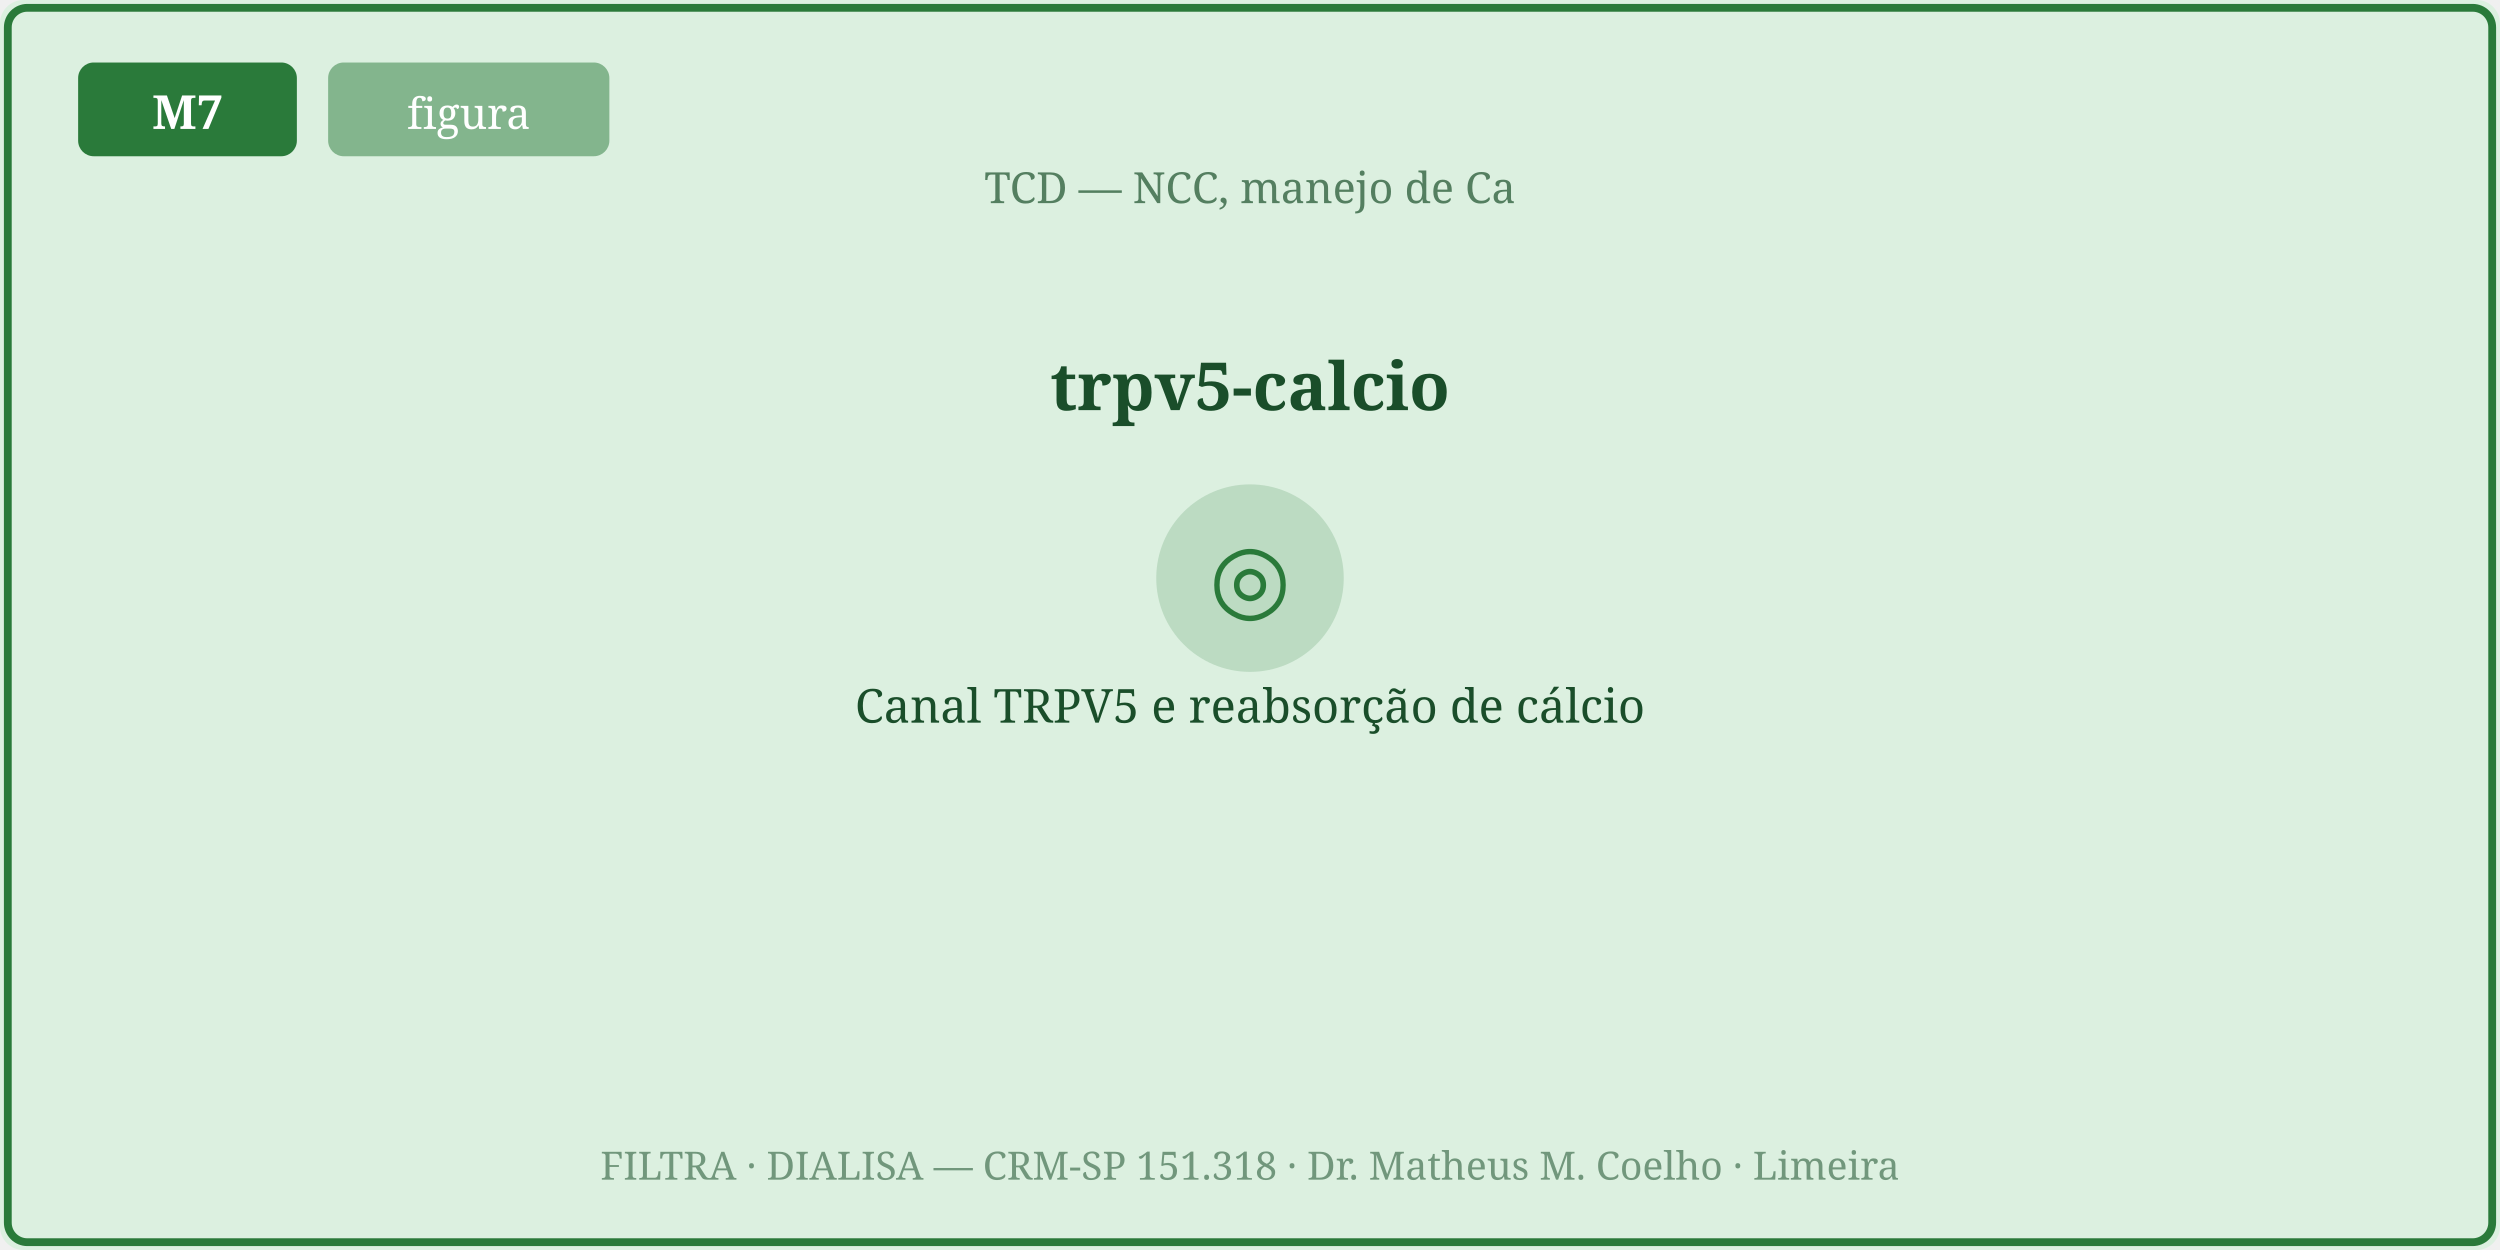
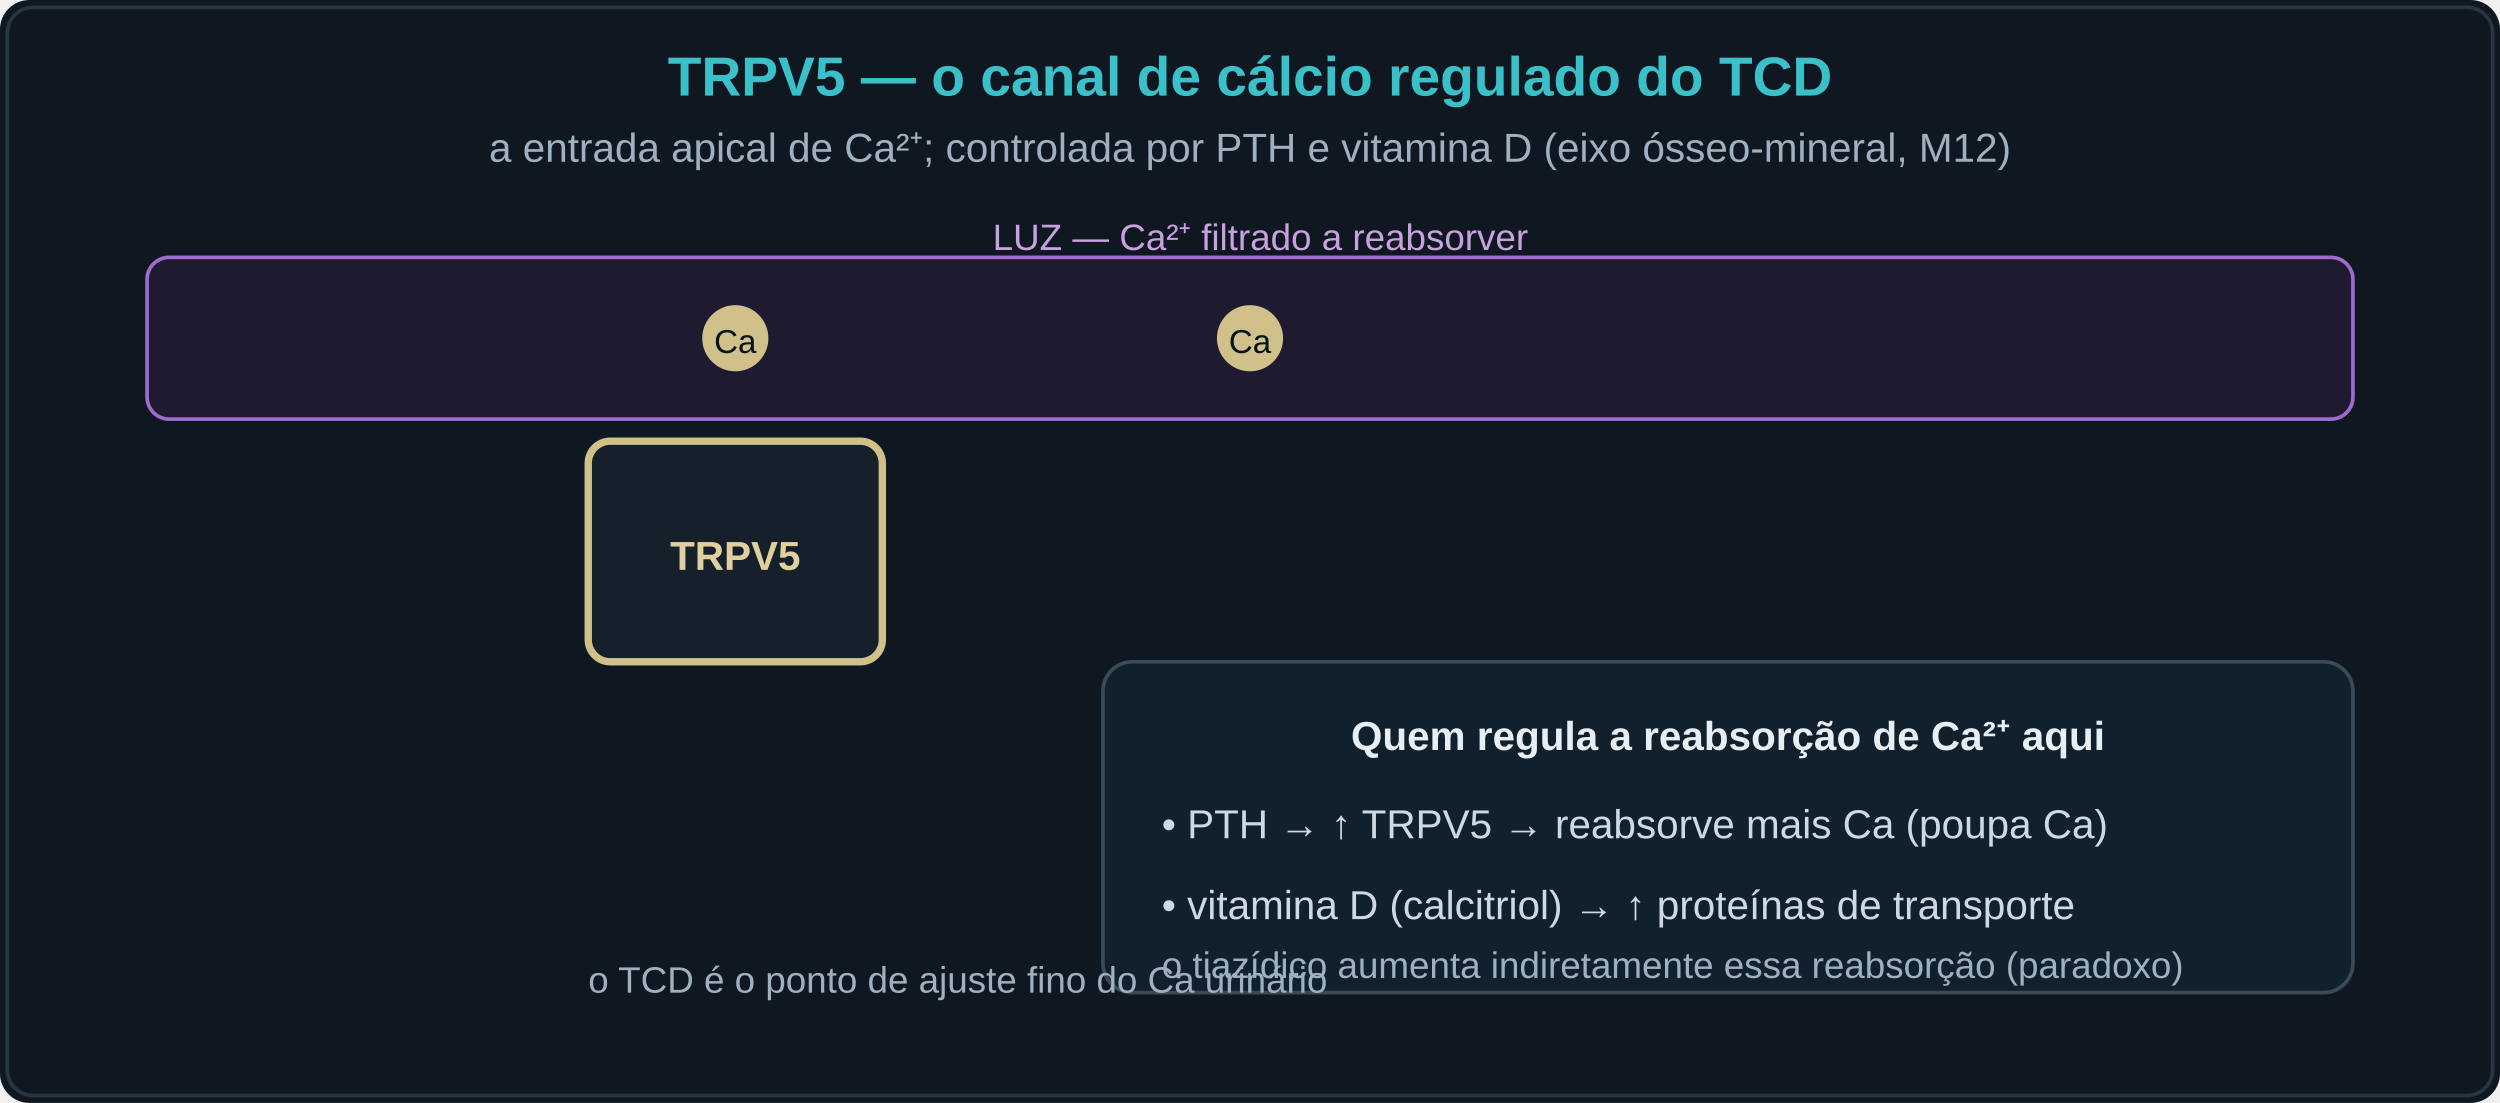
- <svg xmlns="http://www.w3.org/2000/svg" viewBox="0 0 640 320" font-family="Georgia,serif">
-   <rect width="640" height="320" fill="#dcf0e0" rx="6" />
-   <rect x="2" y="2" width="636" height="316" rx="5" fill="none" stroke="#2a7a3a" stroke-width="2" />
-   <rect x="20" y="16" width="56" height="24" rx="4" fill="#2a7a3a" />
-   <text x="48" y="33" text-anchor="middle" font-size="12" font-weight="bold" fill="white">M7</text>
-   <rect x="84" y="16" width="72" height="24" rx="4" fill="#2a7a3a" opacity="0.5" />
-   <text x="120" y="33" text-anchor="middle" font-size="11" fill="white">figura</text>
-   <text x="320" y="52" text-anchor="middle" font-size="11" fill="#1a4e2a" opacity="0.7">TCD — NCC, manejo de Ca</text>
-   <text x="320" y="105" text-anchor="middle" font-size="17" font-weight="bold" fill="#1a4e2a">trpv5-calcio</text>
-   <circle cx="320" cy="148" r="24" fill="#2a7a3a" opacity="0.18" />
-   <text x="320" y="156" text-anchor="middle" font-size="24" fill="#2a7a3a">◎</text>
-   <text x="320" y="185" text-anchor="middle" font-size="12" fill="#1a4e2a">Canal TRPV5 e reabsorção de cálcio</text>
-   <text x="320" y="302" text-anchor="middle" font-size="10" fill="#1a4e2a" opacity="0.55">FILTRA · DIALISA — CRM-SP 151.318 · Dr. Matheus M. Coelho · Limeira</text>
+ <svg xmlns="http://www.w3.org/2000/svg" viewBox="0 0 680 300" font-family="system-ui,Arial,sans-serif">
+   <rect width="680" height="300" rx="8" fill="#0f1720" />
+   <rect x="2" y="2" width="676" height="296" rx="7" fill="none" stroke="#283642" />
+   <text x="340" y="26" text-anchor="middle" font-size="15" font-weight="bold" fill="#39c0c8">TRPV5 — o canal de cálcio regulado do TCD</text>
+   <text x="340" y="44" text-anchor="middle" font-size="11" fill="#9fb1c0">a entrada apical de Ca²⁺; controlada por PTH e vitamina D (eixo ósseo-mineral, M12)</text>
+   <rect x="40" y="70" width="600" height="44" rx="6" fill="#3a214a" fill-opacity="0.35" stroke="#a06ad0" />
+   <circle cx="200" cy="92" r="9" fill="#d0c08a" />
+   <text x="200" y="96" text-anchor="middle" font-size="9" fill="#06121a">Ca</text>
+   <circle cx="340" cy="92" r="9" fill="#d0c08a" />
+   <text x="340" y="96" text-anchor="middle" font-size="9" fill="#06121a">Ca</text>
+   <text x="270" y="68" font-size="10" fill="#c9a0e0">LUZ — Ca²⁺ filtrado a reabsorver</text>
+   <rect x="160" y="120" width="80" height="60" rx="6" fill="#16202a" stroke="#d0c08a" stroke-width="2" />
+   <text x="200" y="155" text-anchor="middle" font-size="11" fill="#e0d0a0" font-weight="bold">TRPV5</text>
+   <rect x="300" y="180" width="340" height="90" rx="8" fill="#10202c" stroke="#3a4a58" />
+   <text x="470" y="204" text-anchor="middle" font-size="11" fill="#e7eef4" font-weight="bold">Quem regula a reabsorção de Ca²⁺ aqui</text>
+   <text x="316" y="228" font-size="11" fill="#cdd9e3">• PTH → ↑ TRPV5 → reabsorve mais Ca (poupa Ca)</text>
+   <text x="316" y="250" font-size="11" fill="#cdd9e3">• vitamina D (calcitriol) → ↑ proteínas de transporte</text>
+   <text x="316" y="266" font-size="10" fill="#9fb1c0">o tiazídico aumenta indiretamente essa reabsorção (paradoxo)</text>
+   <text x="160" y="270" font-size="10" fill="#9fb1c0">o TCD é o ponto de ajuste fino do Ca urinário</text>
</svg>
